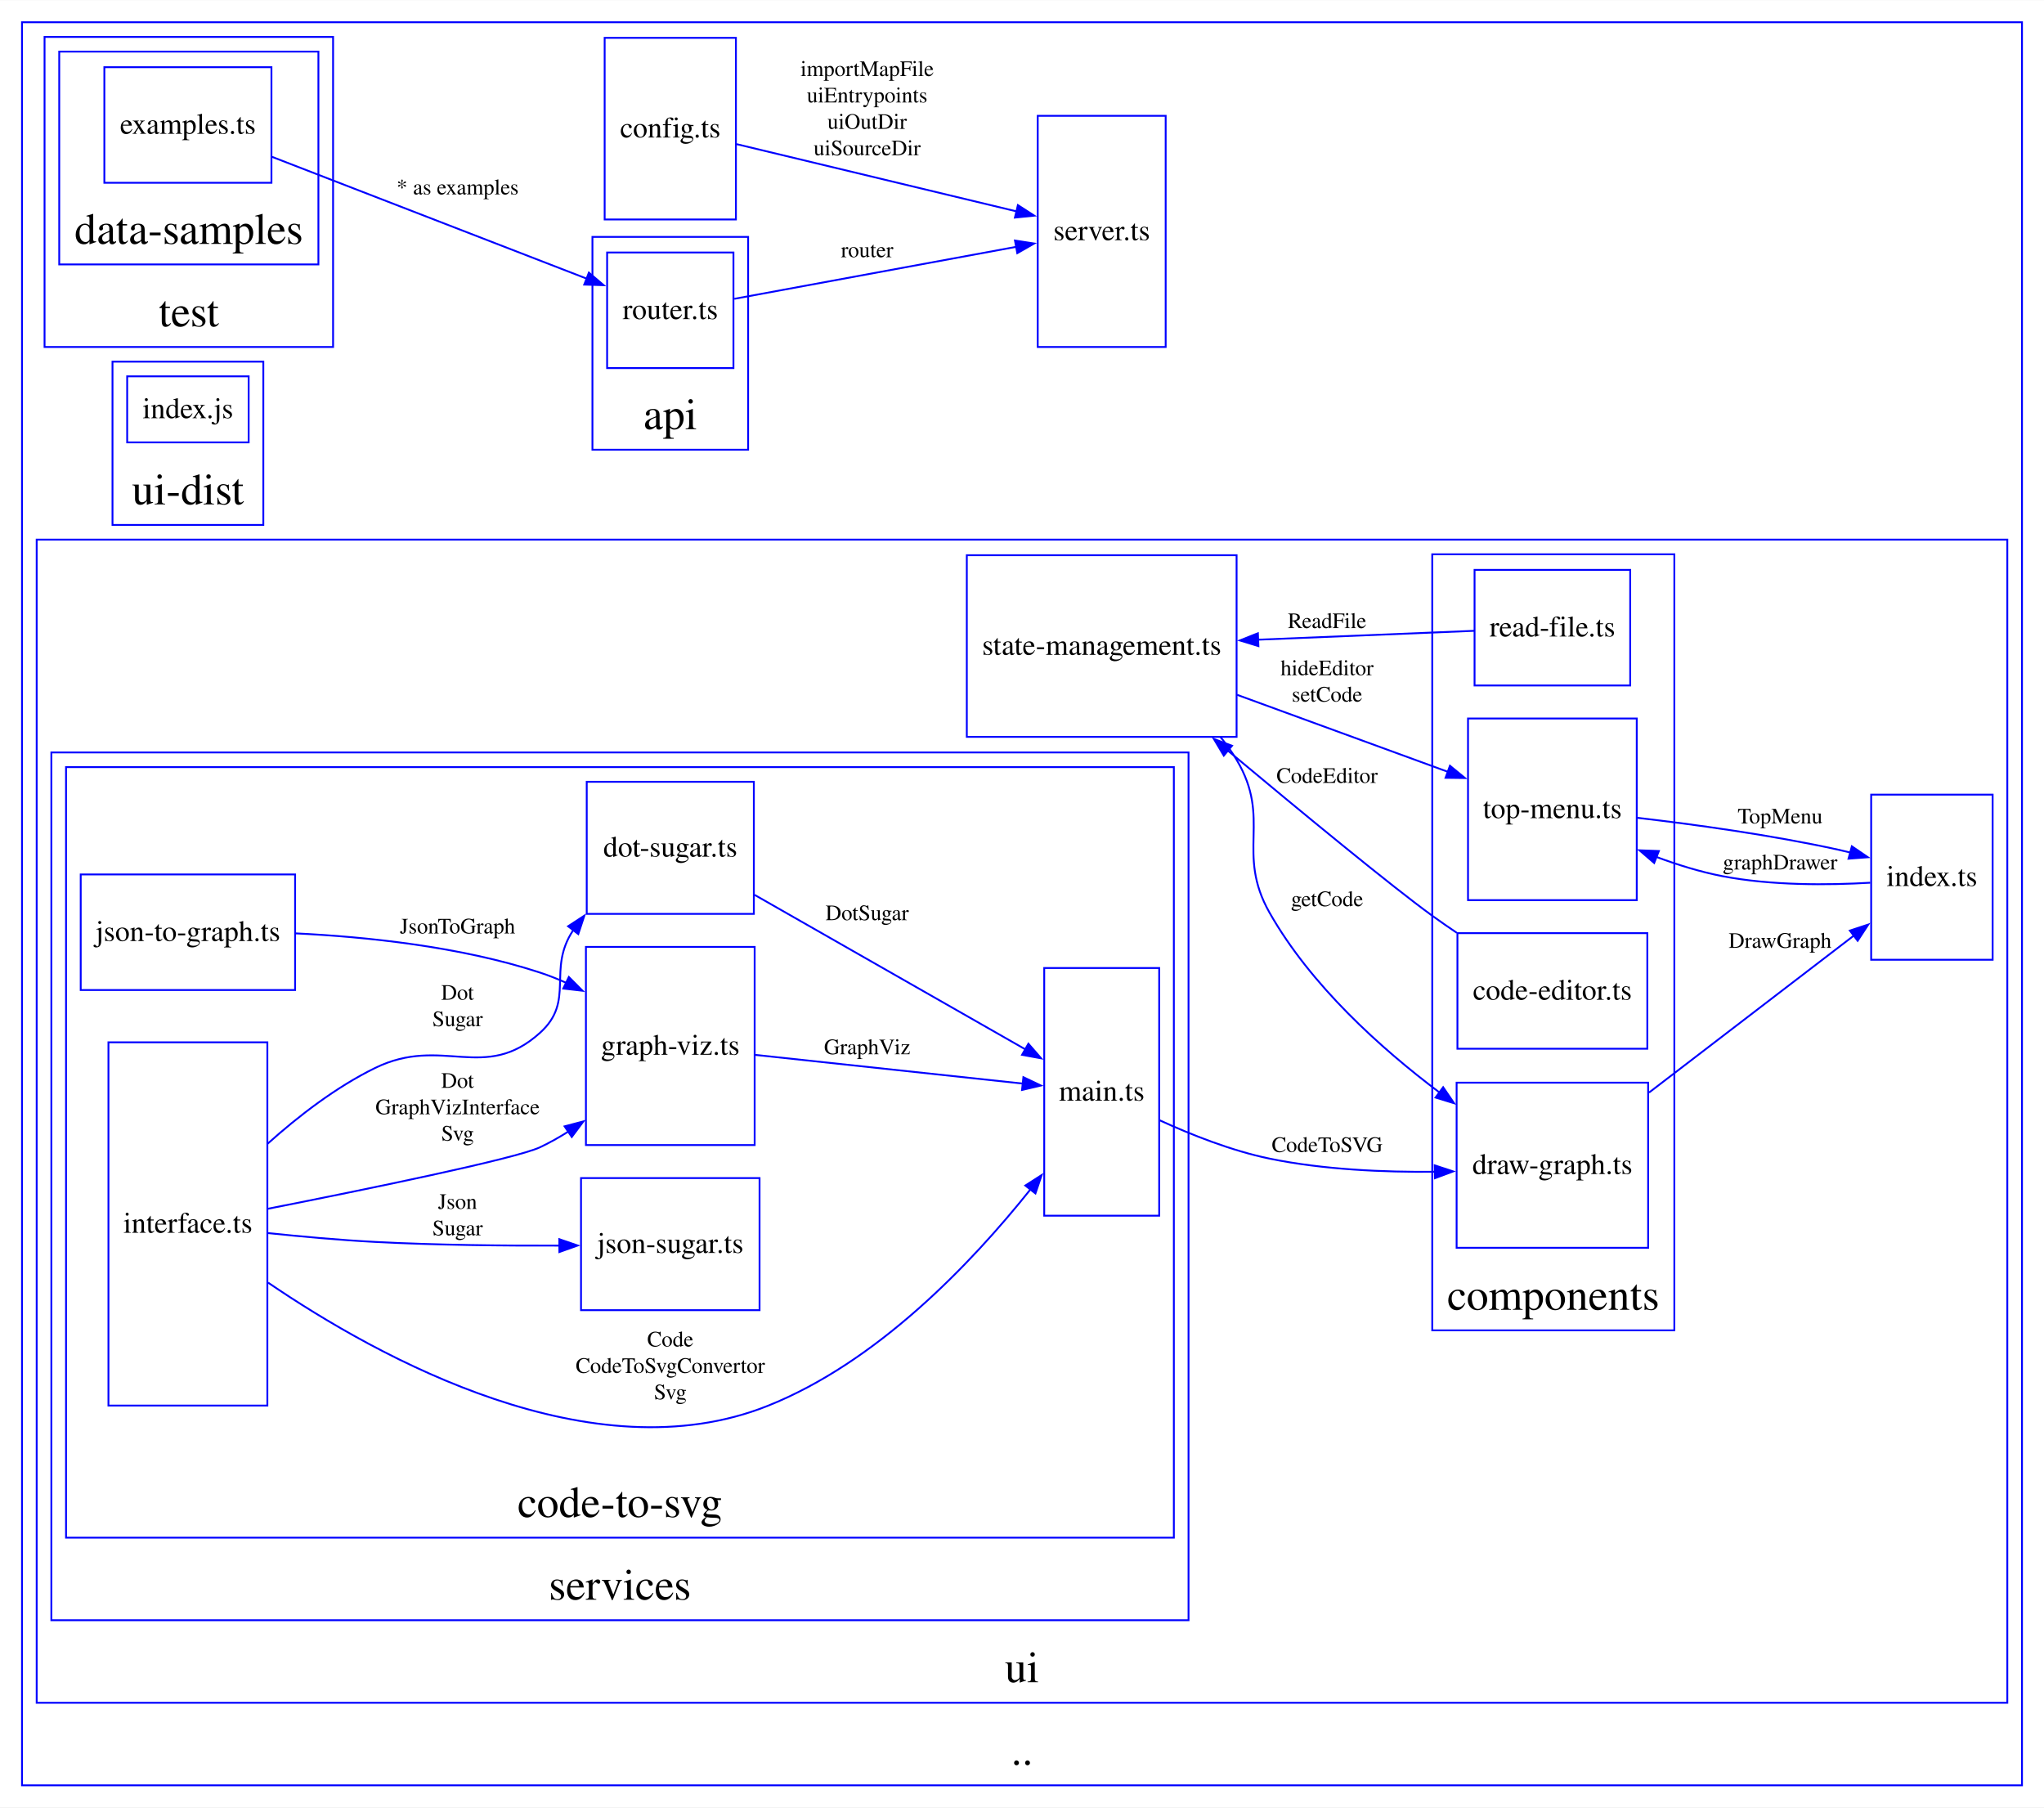
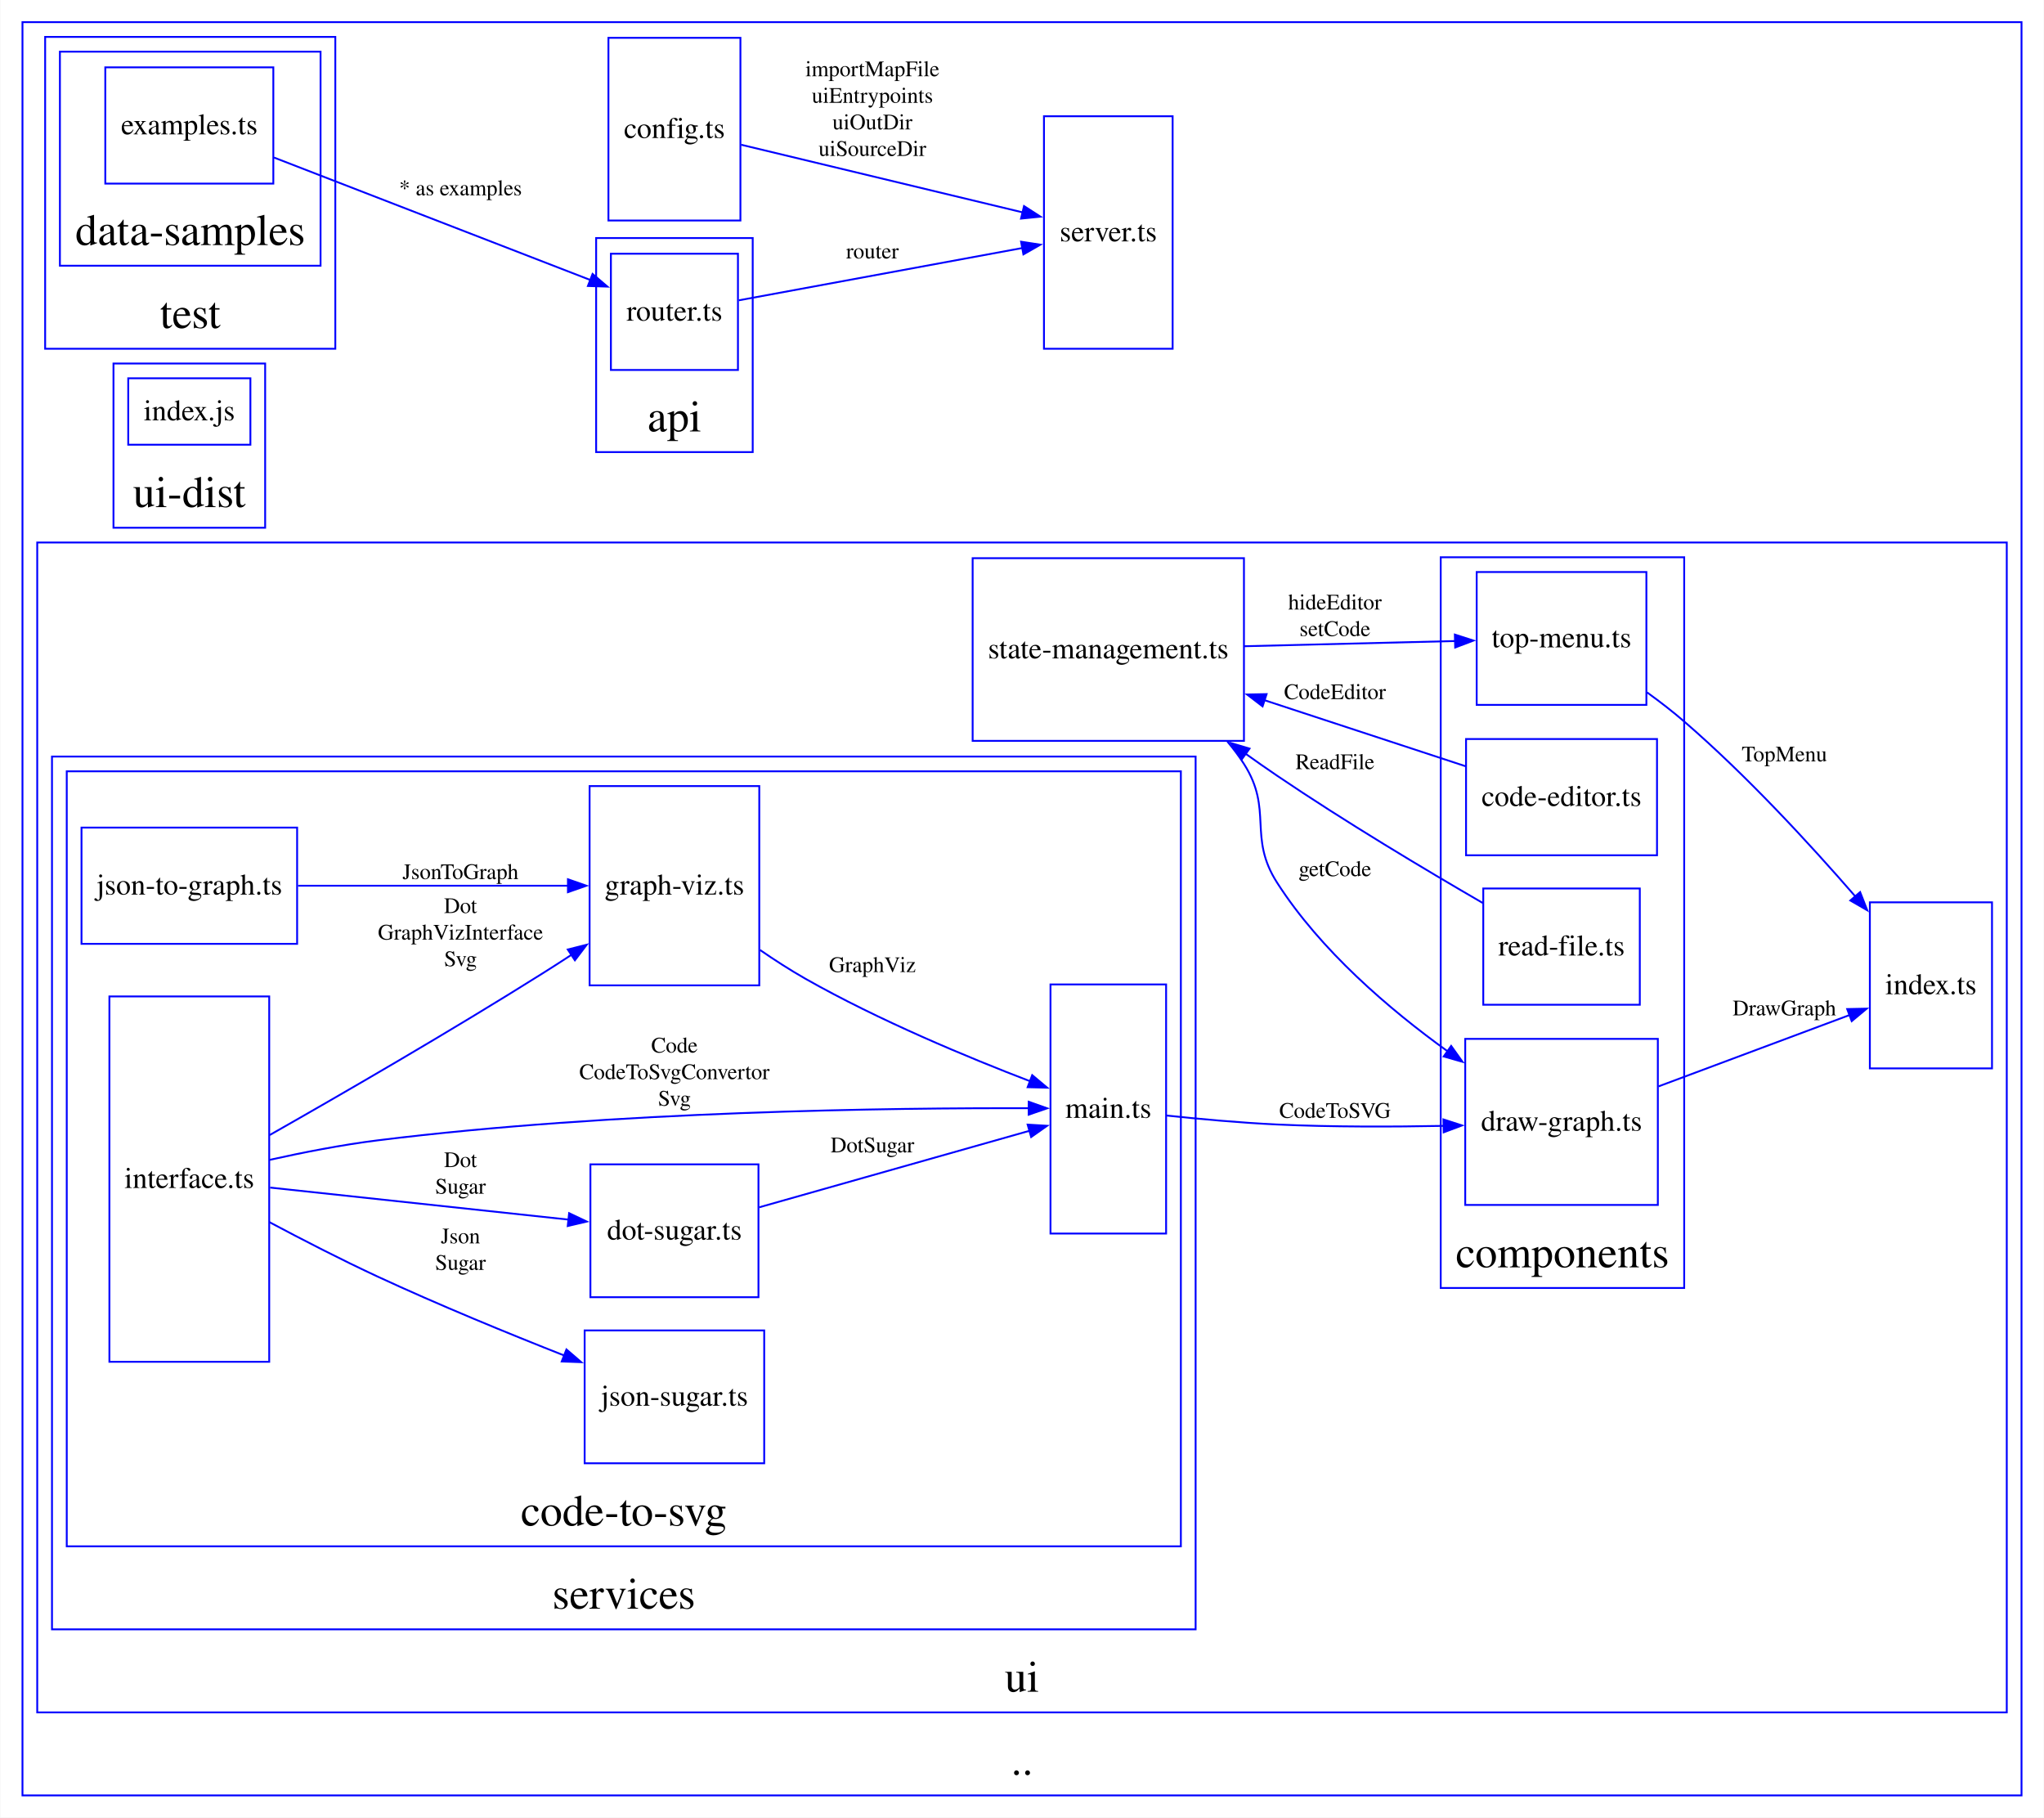
- <svg xmlns="http://www.w3.org/2000/svg" xmlns:xlink="http://www.w3.org/1999/xlink" width="1114pt" height="985pt" viewBox="0.00 0.00 1114.29 985.00">
+ <svg xmlns="http://www.w3.org/2000/svg" xmlns:xlink="http://www.w3.org/1999/xlink" width="1108pt" height="985pt" viewBox="0.00 0.00 1107.63 985.00">
  <g id="graph0" class="graph" transform="scale(1 1) rotate(0) translate(4 981)">
-     <polygon fill="white" stroke="none" points="-4,4 -4,-981 1110.29,-981 1110.29,4 -4,4" />
+     <polygon fill="white" stroke="none" points="-4,4 -4,-981 1103.63,-981 1103.63,4 -4,4" />
    <g id="clust1" class="cluster">
-       <polygon fill="none" stroke="blue" points="8,-8 8,-969 1098.29,-969 1098.29,-8 8,-8" />
-       <text text-anchor="middle" x="553.15" y="-19.2" font-family="Times,serif" font-size="24.00">..</text>
+       <polygon fill="none" stroke="blue" points="8,-8 8,-969 1091.63,-969 1091.63,-8 8,-8" />
+       <text text-anchor="middle" x="549.82" y="-19.2" font-family="Times,serif" font-size="24.00">..</text>
    </g>
    <g id="clust2" class="cluster">
-       <polygon fill="none" stroke="blue" points="16,-53 16,-687 1090.29,-687 1090.29,-53 16,-53" />
-       <text text-anchor="middle" x="553.15" y="-64.2" font-family="Times,serif" font-size="24.00">ui</text>
+       <polygon fill="none" stroke="blue" points="16,-53 16,-687 1083.63,-687 1083.63,-53 16,-53" />
+       <text text-anchor="middle" x="549.82" y="-64.2" font-family="Times,serif" font-size="24.00">ui</text>
    </g>
    <g id="clust3" class="cluster">
-       <polygon fill="none" stroke="blue" points="776.79,-256 776.79,-679 908.77,-679 908.77,-256 776.79,-256" />
-       <text text-anchor="middle" x="842.78" y="-267.2" font-family="Times,serif" font-size="24.00">components</text>
+       <polygon fill="none" stroke="blue" points="776.79,-283 776.79,-679 908.77,-679 908.77,-283 776.79,-283" />
+       <text text-anchor="middle" x="842.78" y="-294.2" font-family="Times,serif" font-size="24.00">components</text>
    </g>
    <g id="clust4" class="cluster">
      <polygon fill="none" stroke="blue" points="24,-98 24,-571 643.93,-571 643.93,-98 24,-98" />
      <text text-anchor="middle" x="333.96" y="-109.2" font-family="Times,serif" font-size="24.00">services</text>
    </g>
    <g id="clust5" class="cluster">
      <polygon fill="none" stroke="blue" points="32,-143 32,-563 635.93,-563 635.93,-143 32,-143" />
      <text text-anchor="middle" x="333.96" y="-154.2" font-family="Times,serif" font-size="24.00">code-to-svg</text>
    </g>
    <g id="clust6" class="cluster">
      <polygon fill="none" stroke="blue" points="57.33,-695 57.33,-784 139.55,-784 139.55,-695 57.33,-695" />
      <text text-anchor="middle" x="98.44" y="-706.2" font-family="Times,serif" font-size="24.00">ui-dist</text>
    </g>
    <g id="clust7" class="cluster">
      <polygon fill="none" stroke="blue" points="20.29,-792 20.29,-961 177.58,-961 177.58,-792 20.29,-792" />
      <text text-anchor="middle" x="98.94" y="-803.2" font-family="Times,serif" font-size="24.00">test</text>
    </g>
    <g id="clust8" class="cluster">
      <polygon fill="none" stroke="blue" points="28.29,-837 28.29,-953 169.58,-953 169.58,-837 28.29,-837" />
      <text text-anchor="middle" x="98.94" y="-848.2" font-family="Times,serif" font-size="24.00">data-samples</text>
    </g>
    <g id="clust9" class="cluster">
      <polygon fill="none" stroke="blue" points="318.97,-736 318.97,-852 403.84,-852 403.84,-736 318.97,-736" />
      <text text-anchor="middle" x="361.41" y="-747.2" font-family="Times,serif" font-size="24.00">api</text>
    </g>
    <g id="node1" class="node">
      <g id="a_node1">
        <a xlink:href="../ui/state-management.ts" xlink:title="../ui/state-management.ts">
          <polygon fill="none" stroke="blue" points="670.13,-678.5 523.06,-678.5 523.06,-579.5 670.13,-579.5 670.13,-678.5" />
          <text text-anchor="middle" x="596.6" y="-624.2" font-family="Times,serif" font-size="16.00">state-management.ts</text>
        </a>
      </g>
    </g>
    <g id="node4" class="node">
      <g id="a_node4">
        <a xlink:href="../ui/components/top-menu.ts" xlink:title="../ui/components/top-menu.ts">
-           <polygon fill="none" stroke="blue" points="888.28,-589.5 796.29,-589.5 796.29,-490.5 888.28,-490.5 888.28,-589.5" />
-           <text text-anchor="middle" x="842.28" y="-535.2" font-family="Times,serif" font-size="16.00">top-menu.ts</text>
-         </a>
-       </g>
-     </g>
-     <g id="edge4" class="edge">
-       <path fill="none" stroke="blue" d="M670.38,-602.42C707.21,-588.97 751.21,-572.9 785.34,-560.43" />
-       <polygon fill="blue" stroke="blue" points="786.44,-563.75 794.64,-557.04 784.04,-557.18 786.44,-563.75" />
-       <text text-anchor="middle" x="719.46" y="-613.09" font-family="Times,serif" font-size="12.00">hideEditor</text>
-       <text text-anchor="middle" x="719.46" y="-598.69" font-family="Times,serif" font-size="12.00">setCode</text>
+           <polygon fill="none" stroke="blue" points="888.28,-671 796.29,-671 796.29,-599 888.28,-599 888.28,-671" />
+           <text text-anchor="middle" x="842.28" y="-630.2" font-family="Times,serif" font-size="16.00">top-menu.ts</text>
+         </a>
+       </g>
+     </g>
+     <g id="edge3" class="edge">
+       <path fill="none" stroke="blue" d="M670.38,-630.79C707.05,-631.69 750.83,-632.77 784.9,-633.61" />
+       <polygon fill="blue" stroke="blue" points="784.46,-637.1 794.54,-633.85 784.63,-630.1 784.46,-637.1" />
+       <text text-anchor="middle" x="719.46" y="-650.71" font-family="Times,serif" font-size="12.00">hideEditor</text>
+       <text text-anchor="middle" x="719.46" y="-636.31" font-family="Times,serif" font-size="12.00">setCode</text>
    </g>
    <g id="node5" class="node">
      <g id="a_node5">
        <a xlink:href="../ui/components/draw-graph.ts" xlink:title="../ui/components/draw-graph.ts">
-           <polygon fill="none" stroke="blue" points="894.49,-391 790.08,-391 790.08,-301 894.49,-301 894.49,-391" />
-           <text text-anchor="middle" x="842.28" y="-341.2" font-family="Times,serif" font-size="16.00">draw-graph.ts</text>
-         </a>
-       </g>
-     </g>
-     <g id="edge6" class="edge">
-       <path fill="none" stroke="blue" d="M661.42,-579.33C664.63,-575.39 667.58,-571.27 670.13,-567 689.56,-534.44 669.39,-516.57 688.13,-483.6 710.56,-444.11 748.45,-409.93 780.93,-385.51" />
-       <polygon fill="blue" stroke="blue" points="782.74,-388.53 788.71,-379.78 778.59,-382.89 782.74,-388.53" />
-       <text text-anchor="middle" x="719.46" y="-487.2" font-family="Times,serif" font-size="12.00">getCode</text>
+           <polygon fill="none" stroke="blue" points="894.49,-418 790.08,-418 790.08,-328 894.49,-328 894.49,-418" />
+           <text text-anchor="middle" x="842.28" y="-368.2" font-family="Times,serif" font-size="16.00">draw-graph.ts</text>
+         </a>
+       </g>
+     </g>
+     <g id="edge5" class="edge">
+       <path fill="none" stroke="blue" d="M661.12,-579.15C664.41,-575.25 667.45,-571.19 670.13,-567 686.12,-541.95 672.08,-527.61 688.13,-502.6 711.67,-465.91 748.8,-434.12 780.6,-411.21" />
+       <polygon fill="blue" stroke="blue" points="782.45,-414.19 788.61,-405.56 778.42,-408.47 782.45,-414.19" />
+       <text text-anchor="middle" x="719.46" y="-506.2" font-family="Times,serif" font-size="12.00">getCode</text>
    </g>
    <g id="node2" class="node">
      <g id="a_node2">
        <a xlink:href="../ui/components/read-file.ts" xlink:title="../ui/components/read-file.ts">
-           <polygon fill="none" stroke="blue" points="884.71,-670.5 799.86,-670.5 799.86,-607.5 884.71,-607.5 884.71,-670.5" />
-           <text text-anchor="middle" x="842.28" y="-634.2" font-family="Times,serif" font-size="16.00">read-file.ts</text>
+           <polygon fill="none" stroke="blue" points="884.71,-499.5 799.86,-499.5 799.86,-436.5 884.71,-436.5 884.71,-499.5" />
+           <text text-anchor="middle" x="842.28" y="-463.2" font-family="Times,serif" font-size="16.00">read-file.ts</text>
        </a>
      </g>
    </g>
    <g id="edge1" class="edge">
-       <path fill="none" stroke="blue" d="M799.64,-637.29C767.35,-635.97 721.55,-634.09 681.71,-632.45" />
-       <polygon fill="blue" stroke="blue" points="682.03,-628.96 671.89,-632.05 681.74,-635.96 682.03,-628.96" />
-       <text text-anchor="middle" x="719.46" y="-638.79" font-family="Times,serif" font-size="12.00">ReadFile</text>
+       <path fill="none" stroke="blue" d="M799.61,-491.63C768.39,-509.71 724.91,-535.68 688.13,-560.6 682.45,-564.44 676.65,-568.5 670.86,-572.65" />
+       <polygon fill="blue" stroke="blue" points="669.06,-569.64 663.01,-578.34 673.16,-575.31 669.06,-569.64" />
+       <text text-anchor="middle" x="719.46" y="-564.2" font-family="Times,serif" font-size="12.00">ReadFile</text>
    </g>
    <g id="node3" class="node">
      <g id="a_node3">
        <a xlink:href="../ui/components/code-editor.ts" xlink:title="../ui/components/code-editor.ts">
-           <polygon fill="none" stroke="blue" points="894.04,-472.5 790.52,-472.5 790.52,-409.5 894.04,-409.5 894.04,-472.5" />
-           <text text-anchor="middle" x="842.28" y="-436.2" font-family="Times,serif" font-size="16.00">code-editor.ts</text>
+           <polygon fill="none" stroke="blue" points="894.04,-580.5 790.52,-580.5 790.52,-517.5 894.04,-517.5 894.04,-580.5" />
+           <text text-anchor="middle" x="842.28" y="-544.2" font-family="Times,serif" font-size="16.00">code-editor.ts</text>
        </a>
      </g>
    </g>
    <g id="edge2" class="edge">
-       <path fill="none" stroke="blue" d="M790.21,-472.66C785.62,-475.75 781.09,-478.89 776.79,-482 754.81,-497.92 706.23,-537.88 665.19,-572.13" />
-       <polygon fill="blue" stroke="blue" points="663.16,-569.27 657.73,-578.37 667.64,-574.64 663.16,-569.27" />
-       <text text-anchor="middle" x="719.46" y="-554.41" font-family="Times,serif" font-size="12.00">CodeEditor</text>
+       <path fill="none" stroke="blue" d="M790.12,-565.8C758.51,-576.17 717.2,-589.74 680.95,-601.64" />
+       <polygon fill="blue" stroke="blue" points="680.23,-598.19 671.82,-604.63 682.41,-604.84 680.23,-598.19" />
+       <text text-anchor="middle" x="719.46" y="-602.12" font-family="Times,serif" font-size="12.00">CodeEditor</text>
    </g>
    <g id="node6" class="node">
      <g id="a_node6">
        <a xlink:href="../ui/index.ts" xlink:title="../ui/index.ts">
-           <polygon fill="none" stroke="blue" points="1082.29,-548 1016.07,-548 1016.07,-458 1082.29,-458 1082.29,-548" />
-           <text text-anchor="middle" x="1049.18" y="-498.2" font-family="Times,serif" font-size="16.00">index.ts</text>
-         </a>
-       </g>
+           <polygon fill="none" stroke="blue" points="1075.63,-492 1009.42,-492 1009.42,-402 1075.63,-402 1075.63,-492" />
+           <text text-anchor="middle" x="1042.53" y="-442.2" font-family="Times,serif" font-size="16.00">index.ts</text>
+         </a>
+       </g>
+     </g>
+     <g id="edge6" class="edge">
+       <path fill="none" stroke="blue" d="M888.65,-605.77C895.58,-600.76 902.51,-595.41 908.77,-590 942.49,-560.88 976.6,-523.94 1001.8,-494.9" />
+       <polygon fill="blue" stroke="blue" points="1004.14,-497.55 1008.01,-487.69 998.83,-492.99 1004.14,-497.55" />
+       <text text-anchor="middle" x="963.09" y="-568.37" font-family="Times,serif" font-size="12.00">TopMenu</text>
    </g>
    <g id="edge7" class="edge">
-       <path fill="none" stroke="blue" d="M888.64,-535.36C919.67,-531.75 961.62,-526 998.07,-518 1000.23,-517.53 1002.44,-517.01 1004.66,-516.45" />
-       <polygon fill="blue" stroke="blue" points="1005.54,-519.84 1014.29,-513.87 1003.72,-513.08 1005.54,-519.84" />
-       <text text-anchor="middle" x="966.42" y="-532.29" font-family="Times,serif" font-size="12.00">TopMenu</text>
-     </g>
-     <g id="edge8" class="edge">
-       <path fill="none" stroke="blue" d="M894.99,-385.62C929.66,-412.19 974.72,-446.71 1006.98,-471.43" />
-       <polygon fill="blue" stroke="blue" points="1004.45,-473.9 1014.51,-477.2 1008.7,-468.34 1004.45,-473.9" />
-       <text text-anchor="middle" x="966.42" y="-464.49" font-family="Times,serif" font-size="12.00">DrawGraph</text>
-     </g>
-     <g id="edge3" class="edge">
-       <path fill="none" stroke="blue" d="M1015.6,-499.99C992.76,-498.65 961.64,-498.38 934.77,-503.6 922.83,-505.92 910.45,-509.77 898.8,-514.11" />
-       <polygon fill="blue" stroke="blue" points="897.78,-510.75 889.75,-517.66 900.34,-517.27 897.78,-510.75" />
-       <text text-anchor="middle" x="966.42" y="-507.2" font-family="Times,serif" font-size="12.00">graphDrawer</text>
+       <path fill="none" stroke="blue" d="M894.85,-392.25C927.04,-404.26 967.99,-419.55 998.44,-430.92" />
+       <polygon fill="blue" stroke="blue" points="997.13,-434.16 1007.72,-434.38 999.58,-427.61 997.13,-434.16" />
+       <text text-anchor="middle" x="963.09" y="-430.75" font-family="Times,serif" font-size="12.00">DrawGraph</text>
    </g>
    <g id="node7" class="node">
      <g id="a_node7">
        <a xlink:href="../ui/services/code-to-svg/json-to-graph.ts" xlink:title="../ui/services/code-to-svg/json-to-graph.ts">
-           <polygon fill="none" stroke="blue" points="156.88,-504.5 40,-504.5 40,-441.5 156.88,-441.5 156.88,-504.5" />
-           <text text-anchor="middle" x="98.44" y="-468.2" font-family="Times,serif" font-size="16.00">json-to-graph.ts</text>
+           <polygon fill="none" stroke="blue" points="156.88,-532.5 40,-532.5 40,-469.5 156.88,-469.5 156.88,-532.5" />
+           <text text-anchor="middle" x="98.44" y="-496.2" font-family="Times,serif" font-size="16.00">json-to-graph.ts</text>
        </a>
      </g>
    </g>
    <g id="node11" class="node">
      <g id="a_node11">
        <a xlink:href="../ui/services/code-to-svg/graph-viz.ts" xlink:title="../ui/services/code-to-svg/graph-viz.ts">
-           <polygon fill="none" stroke="blue" points="407.4,-465 315.42,-465 315.42,-357 407.4,-357 407.4,-465" />
-           <text text-anchor="middle" x="361.41" y="-406.2" font-family="Times,serif" font-size="16.00">graph-viz.ts</text>
-         </a>
-       </g>
-     </g>
-     <g id="edge14" class="edge">
-       <path fill="none" stroke="blue" d="M157.13,-472.38C195.7,-470.51 247.12,-465.2 290.41,-451 295.18,-449.44 299.98,-447.53 304.72,-445.4" />
-       <polygon fill="blue" stroke="blue" points="306.11,-448.61 313.58,-441.1 303.06,-442.31 306.11,-448.61" />
-       <text text-anchor="middle" x="245.44" y="-472.33" font-family="Times,serif" font-size="12.00">JsonToGraph</text>
+           <polygon fill="none" stroke="blue" points="407.4,-555 315.42,-555 315.42,-447 407.4,-447 407.4,-555" />
+           <text text-anchor="middle" x="361.41" y="-496.2" font-family="Times,serif" font-size="16.00">graph-viz.ts</text>
+         </a>
+       </g>
+     </g>
+     <g id="edge13" class="edge">
+       <path fill="none" stroke="blue" d="M157.36,-501C200.96,-501 260.42,-501 303.72,-501" />
+       <polygon fill="blue" stroke="blue" points="303.68,-504.5 313.68,-501 303.68,-497.5 303.68,-504.5" />
+       <text text-anchor="middle" x="245.44" y="-504.6" font-family="Times,serif" font-size="12.00">JsonToGraph</text>
    </g>
    <g id="node8" class="node">
      <g id="a_node8">
        <a xlink:href="../ui/services/code-to-svg/main.ts" xlink:title="../ui/services/code-to-svg/main.ts">
-           <polygon fill="none" stroke="blue" points="627.93,-453.5 565.26,-453.5 565.26,-318.5 627.93,-318.5 627.93,-453.5" />
-           <text text-anchor="middle" x="596.6" y="-381.2" font-family="Times,serif" font-size="16.00">main.ts</text>
-         </a>
-       </g>
-     </g>
-     <g id="edge5" class="edge">
-       <path fill="none" stroke="blue" d="M628.16,-370.51C645.32,-362.65 667.39,-353.87 688.13,-349.6 717.43,-343.57 750.56,-342.15 778.49,-342.44" />
-       <polygon fill="blue" stroke="blue" points="778.14,-345.94 788.2,-342.63 778.27,-338.94 778.14,-345.94" />
-       <text text-anchor="middle" x="719.46" y="-353.2" font-family="Times,serif" font-size="12.00">CodeToSVG</text>
+           <polygon fill="none" stroke="blue" points="627.93,-447.5 565.26,-447.5 565.26,-312.5 627.93,-312.5 627.93,-447.5" />
+           <text text-anchor="middle" x="596.6" y="-375.2" font-family="Times,serif" font-size="16.00">main.ts</text>
+         </a>
+       </g>
+     </g>
+     <g id="edge4" class="edge">
+       <path fill="none" stroke="blue" d="M628.14,-376.46C645.66,-374.6 668.1,-372.53 688.13,-371.6 717.89,-370.22 750.95,-370.32 778.71,-370.86" />
+       <polygon fill="blue" stroke="blue" points="778.27,-374.35 788.34,-371.08 778.42,-367.36 778.27,-374.35" />
+       <text text-anchor="middle" x="719.46" y="-375.2" font-family="Times,serif" font-size="12.00">CodeToSVG</text>
    </g>
    <g id="node9" class="node">
      <g id="a_node9">
        <a xlink:href="../ui/services/code-to-svg/dot-sugar.ts" xlink:title="../ui/services/code-to-svg/dot-sugar.ts">
-           <polygon fill="none" stroke="blue" points="406.96,-555 315.86,-555 315.86,-483 406.96,-483 406.96,-555" />
-           <text text-anchor="middle" x="361.41" y="-514.2" font-family="Times,serif" font-size="16.00">dot-sugar.ts</text>
-         </a>
-       </g>
-     </g>
-     <g id="edge10" class="edge">
-       <path fill="none" stroke="blue" d="M407.37,-493.36C450.07,-469 513.7,-432.71 554.93,-409.19" />
-       <polygon fill="blue" stroke="blue" points="556.63,-412.25 563.59,-404.26 553.17,-406.17 556.63,-412.25" />
-       <text text-anchor="middle" x="468.73" y="-479.58" font-family="Times,serif" font-size="12.00">DotSugar</text>
+           <polygon fill="none" stroke="blue" points="406.96,-350 315.86,-350 315.86,-278 406.96,-278 406.96,-350" />
+           <text text-anchor="middle" x="361.41" y="-309.2" font-family="Times,serif" font-size="16.00">dot-sugar.ts</text>
+         </a>
+       </g>
+     </g>
+     <g id="edge9" class="edge">
+       <path fill="none" stroke="blue" d="M407.37,-326.73C449.71,-338.71 512.63,-356.52 553.88,-368.19" />
+       <polygon fill="blue" stroke="blue" points="552.87,-371.54 563.44,-370.9 554.78,-364.81 552.87,-371.54" />
+       <text text-anchor="middle" x="468.73" y="-356.51" font-family="Times,serif" font-size="12.00">DotSugar</text>
    </g>
    <g id="node10" class="node">
      <g id="a_node10">
        <a xlink:href="../ui/services/code-to-svg/interface.ts" xlink:title="../ui/services/code-to-svg/interface.ts">
-           <polygon fill="none" stroke="blue" points="141.75,-413 55.12,-413 55.12,-215 141.75,-215 141.75,-413" />
-           <text text-anchor="middle" x="98.44" y="-309.2" font-family="Times,serif" font-size="16.00">interface.ts</text>
-         </a>
-       </g>
+           <polygon fill="none" stroke="blue" points="141.75,-441 55.12,-441 55.12,-243 141.75,-243 141.75,-441" />
+           <text text-anchor="middle" x="98.44" y="-337.2" font-family="Times,serif" font-size="16.00">interface.ts</text>
+         </a>
+       </g>
+     </g>
+     <g id="edge10" class="edge">
+       <path fill="none" stroke="blue" d="M141.95,-352.43C159.9,-356.42 181.09,-360.59 200.47,-363 328.42,-378.94 481.28,-380.64 553.65,-380.42" />
+       <polygon fill="blue" stroke="blue" points="553.47,-383.92 563.45,-380.37 553.44,-376.92 553.47,-383.92" />
+       <text text-anchor="middle" x="361.41" y="-410.58" font-family="Times,serif" font-size="12.00">Code</text>
+       <text text-anchor="middle" x="361.41" y="-396.18" font-family="Times,serif" font-size="12.00">CodeToSvgConvertor</text>
+       <text text-anchor="middle" x="361.41" y="-381.78" font-family="Times,serif" font-size="12.00">Svg</text>
    </g>
    <g id="edge11" class="edge">
-       <path fill="none" stroke="blue" d="M142.16,-282.01C203.38,-240.31 319.18,-176.93 414.4,-214.8 473.85,-238.44 525.06,-291.86 557.72,-332.79" />
-       <polygon fill="blue" stroke="blue" points="554.95,-334.93 563.87,-340.65 560.47,-330.62 554.95,-334.93" />
-       <text text-anchor="middle" x="361.41" y="-247.2" font-family="Times,serif" font-size="12.00">Code</text>
-       <text text-anchor="middle" x="361.41" y="-232.8" font-family="Times,serif" font-size="12.00">CodeToSvgConvertor</text>
-       <text text-anchor="middle" x="361.41" y="-218.4" font-family="Times,serif" font-size="12.00">Svg</text>
+       <path fill="none" stroke="blue" d="M142.24,-337.41C186.42,-332.67 255.55,-325.25 304.13,-320.04" />
+       <polygon fill="blue" stroke="blue" points="304.32,-323.54 313.89,-318.99 303.57,-316.58 304.32,-323.54" />
+       <text text-anchor="middle" x="245.44" y="-348.51" font-family="Times,serif" font-size="12.00">Dot</text>
+       <text text-anchor="middle" x="245.44" y="-334.11" font-family="Times,serif" font-size="12.00">Sugar</text>
    </g>
    <g id="edge12" class="edge">
-       <path fill="none" stroke="blue" d="M141.84,-357.68C158.76,-372.84 179.26,-388.63 200.47,-399 237.19,-416.96 260.08,-390.8 290.41,-418.2 309.75,-435.67 294.03,-452.27 308.41,-474 308.48,-474.1 308.54,-474.2 308.61,-474.3" />
-       <polygon fill="blue" stroke="blue" points="305.7,-476.25 314.57,-482.05 311.25,-471.99 305.7,-476.25" />
-       <text text-anchor="middle" x="245.44" y="-436.2" font-family="Times,serif" font-size="12.00">Dot</text>
-       <text text-anchor="middle" x="245.44" y="-421.8" font-family="Times,serif" font-size="12.00">Sugar</text>
-     </g>
-     <g id="edge13" class="edge">
-       <path fill="none" stroke="blue" d="M142.01,-322.27C194.11,-332.54 277.1,-349.51 290.41,-355.8 295.61,-358.26 300.78,-361.17 305.81,-364.34" />
-       <polygon fill="blue" stroke="blue" points="303.79,-367.2 314.04,-369.89 307.7,-361.4 303.79,-367.2" />
-       <text text-anchor="middle" x="245.44" y="-388.2" font-family="Times,serif" font-size="12.00">Dot</text>
-       <text text-anchor="middle" x="245.44" y="-373.8" font-family="Times,serif" font-size="12.00">GraphVizInterface</text>
-       <text text-anchor="middle" x="245.44" y="-359.4" font-family="Times,serif" font-size="12.00">Svg</text>
+       <path fill="none" stroke="blue" d="M142,-365.88C181.01,-388.02 240.17,-422.2 290.41,-453.8 295.45,-456.97 300.66,-460.32 305.84,-463.72" />
+       <polygon fill="blue" stroke="blue" points="303.59,-466.43 313.86,-469.02 307.45,-460.59 303.59,-466.43" />
+       <text text-anchor="middle" x="245.44" y="-486.2" font-family="Times,serif" font-size="12.00">Dot</text>
+       <text text-anchor="middle" x="245.44" y="-471.8" font-family="Times,serif" font-size="12.00">GraphVizInterface</text>
+       <text text-anchor="middle" x="245.44" y="-457.4" font-family="Times,serif" font-size="12.00">Svg</text>
    </g>
    <g id="node12" class="node">
      <g id="a_node12">
        <a xlink:href="../ui/services/code-to-svg/json-sugar.ts" xlink:title="../ui/services/code-to-svg/json-sugar.ts">
-           <polygon fill="none" stroke="blue" points="410.07,-339 312.74,-339 312.74,-267 410.07,-267 410.07,-339" />
-           <text text-anchor="middle" x="361.41" y="-298.2" font-family="Times,serif" font-size="16.00">json-sugar.ts</text>
-         </a>
-       </g>
-     </g>
-     <g id="edge15" class="edge">
-       <path fill="none" stroke="blue" d="M142.14,-309.01C160.12,-307.13 181.29,-305.2 200.47,-304.2 233.79,-302.46 271.06,-302.09 301.24,-302.19" />
-       <polygon fill="blue" stroke="blue" points="300.9,-305.69 310.92,-302.24 300.94,-298.69 300.9,-305.69" />
-       <text text-anchor="middle" x="245.44" y="-322.2" font-family="Times,serif" font-size="12.00">Json</text>
-       <text text-anchor="middle" x="245.44" y="-307.8" font-family="Times,serif" font-size="12.00">Sugar</text>
-     </g>
-     <g id="edge9" class="edge">
-       <path fill="none" stroke="blue" d="M407.64,-406.15C449.93,-401.62 512.55,-394.9 553.71,-390.49" />
-       <polygon fill="blue" stroke="blue" points="553.9,-393.99 563.47,-389.44 553.16,-387.03 553.9,-393.99" />
-       <text text-anchor="middle" x="468.73" y="-406.51" font-family="Times,serif" font-size="12.00">GraphViz</text>
+           <polygon fill="none" stroke="blue" points="410.07,-260 312.74,-260 312.74,-188 410.07,-188 410.07,-260" />
+           <text text-anchor="middle" x="361.41" y="-219.2" font-family="Times,serif" font-size="16.00">json-sugar.ts</text>
+         </a>
+       </g>
+     </g>
+     <g id="edge14" class="edge">
+       <path fill="none" stroke="blue" d="M141.76,-318.74C159.68,-309.2 180.9,-298.28 200.47,-289.2 233.56,-273.85 271.32,-258.36 301.84,-246.34" />
+       <polygon fill="blue" stroke="blue" points="302.87,-249.7 310.9,-242.79 300.31,-243.18 302.87,-249.7" />
+       <text text-anchor="middle" x="245.44" y="-307.2" font-family="Times,serif" font-size="12.00">Json</text>
+       <text text-anchor="middle" x="245.44" y="-292.8" font-family="Times,serif" font-size="12.00">Sugar</text>
+     </g>
+     <g id="edge8" class="edge">
+       <path fill="none" stroke="blue" d="M407.78,-466.19C415.79,-460.67 424.2,-455.26 432.4,-450.6 472.25,-427.98 520.76,-407.86 554.48,-394.94" />
+       <polygon fill="blue" stroke="blue" points="555.35,-398.35 563.47,-391.54 552.87,-391.81 555.35,-398.35" />
+       <text text-anchor="middle" x="468.73" y="-454.2" font-family="Times,serif" font-size="12.00">GraphViz</text>
    </g>
    <g id="node13" class="node">
      <g id="a_node13">
        <a xlink:href="../ui-dist/index.js" xlink:title="../ui-dist/index.js">
          <polygon fill="none" stroke="blue" points="131.55,-776 65.33,-776 65.33,-740 131.55,-740 131.55,-776" />
          <text text-anchor="middle" x="98.44" y="-753.2" font-family="Times,serif" font-size="16.00">index.js</text>
        </a>
      </g>
    </g>
    <g id="node14" class="node">
      <g id="a_node14">
        <a xlink:href="../test/data-samples/examples.ts" xlink:title="../test/data-samples/examples.ts">
          <polygon fill="none" stroke="blue" points="143.98,-944.5 52.89,-944.5 52.89,-881.5 143.98,-881.5 143.98,-944.5" />
          <text text-anchor="middle" x="98.44" y="-908.2" font-family="Times,serif" font-size="16.00">examples.ts</text>
        </a>
      </g>
    </g>
    <g id="node15" class="node">
      <g id="a_node15">
        <a xlink:href="../api/router.ts" xlink:title="../api/router.ts">
          <polygon fill="none" stroke="blue" points="395.84,-843.5 326.97,-843.5 326.97,-780.5 395.84,-780.5 395.84,-843.5" />
          <text text-anchor="middle" x="361.41" y="-807.2" font-family="Times,serif" font-size="16.00">router.ts</text>
        </a>
      </g>
    </g>
-     <g id="edge16" class="edge">
+     <g id="edge15" class="edge">
      <path fill="none" stroke="blue" d="M144.3,-895.64C192.3,-877.06 267.96,-847.78 315.85,-829.25" />
      <polygon fill="blue" stroke="blue" points="317.03,-832.54 325.09,-825.67 314.5,-826.01 317.03,-832.54" />
      <text text-anchor="middle" x="245.44" y="-875.15" font-family="Times,serif" font-size="12.00">* as examples</text>
    </g>
    <g id="node17" class="node">
      <g id="a_node17">
        <a xlink:href="../server.ts" xlink:title="../server.ts">
          <polygon fill="none" stroke="blue" points="631.47,-918 561.72,-918 561.72,-792 631.47,-792 631.47,-918" />
          <text text-anchor="middle" x="596.6" y="-850.2" font-family="Times,serif" font-size="16.00">server.ts</text>
        </a>
      </g>
    </g>
-     <g id="edge17" class="edge">
+     <g id="edge16" class="edge">
      <path fill="none" stroke="blue" d="M396.31,-818.25C436.87,-825.73 504.92,-838.28 550.04,-846.6" />
      <polygon fill="blue" stroke="blue" points="549.31,-850.02 559.78,-848.4 550.58,-843.14 549.31,-850.02" />
      <text text-anchor="middle" x="468.73" y="-840.95" font-family="Times,serif" font-size="12.00">router</text>
    </g>
    <g id="node16" class="node">
      <g id="a_node16">
        <a xlink:href="../config.ts" xlink:title="../config.ts">
          <polygon fill="none" stroke="blue" points="397.18,-960.5 325.63,-960.5 325.63,-861.5 397.18,-861.5 397.18,-960.5" />
          <text text-anchor="middle" x="361.41" y="-906.2" font-family="Times,serif" font-size="16.00">config.ts</text>
        </a>
      </g>
    </g>
-     <g id="edge18" class="edge">
+     <g id="edge17" class="edge">
      <path fill="none" stroke="blue" d="M397.57,-902.56C438.3,-892.77 505.52,-876.63 550.17,-865.91" />
      <polygon fill="blue" stroke="blue" points="550.91,-869.33 559.82,-863.59 549.28,-862.52 550.91,-869.33" />
      <text text-anchor="middle" x="468.73" y="-939.69" font-family="Times,serif" font-size="12.00">importMapFile</text>
      <text text-anchor="middle" x="468.73" y="-925.29" font-family="Times,serif" font-size="12.00">uiEntrypoints</text>
      <text text-anchor="middle" x="468.73" y="-910.89" font-family="Times,serif" font-size="12.00">uiOutDir</text>
      <text text-anchor="middle" x="468.73" y="-896.49" font-family="Times,serif" font-size="12.00">uiSourceDir</text>
    </g>
  </g>
</svg>
